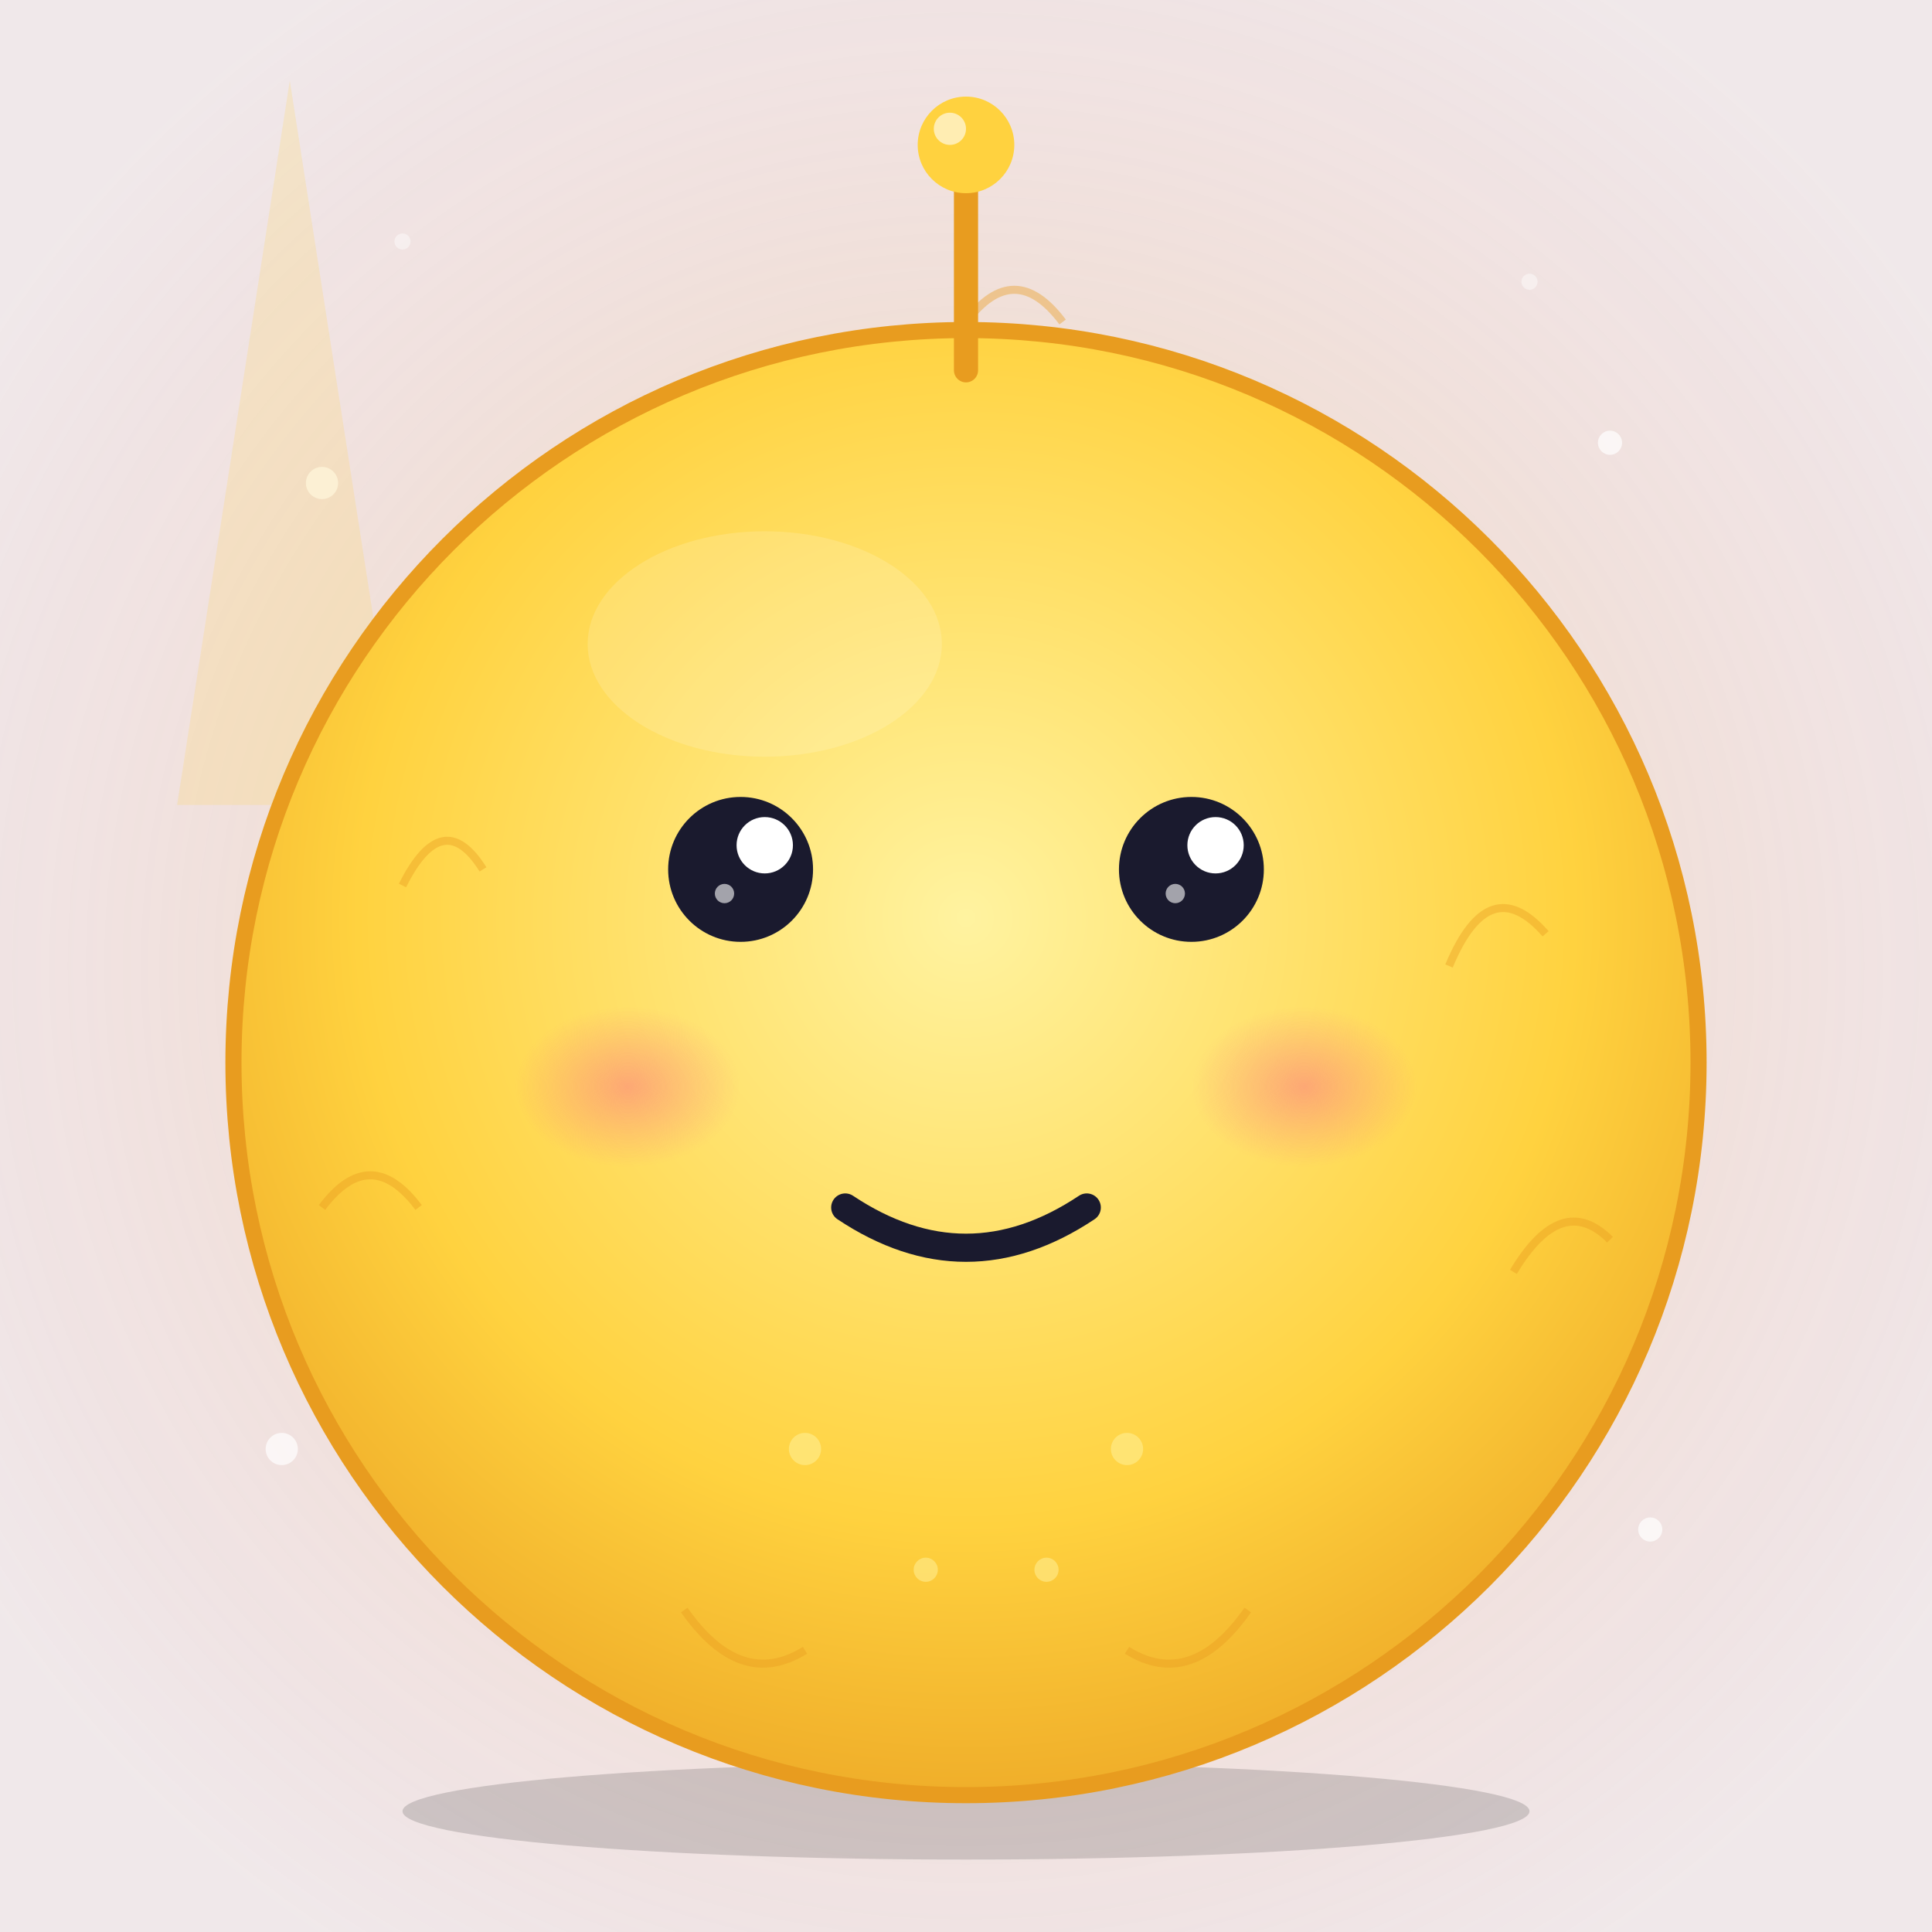
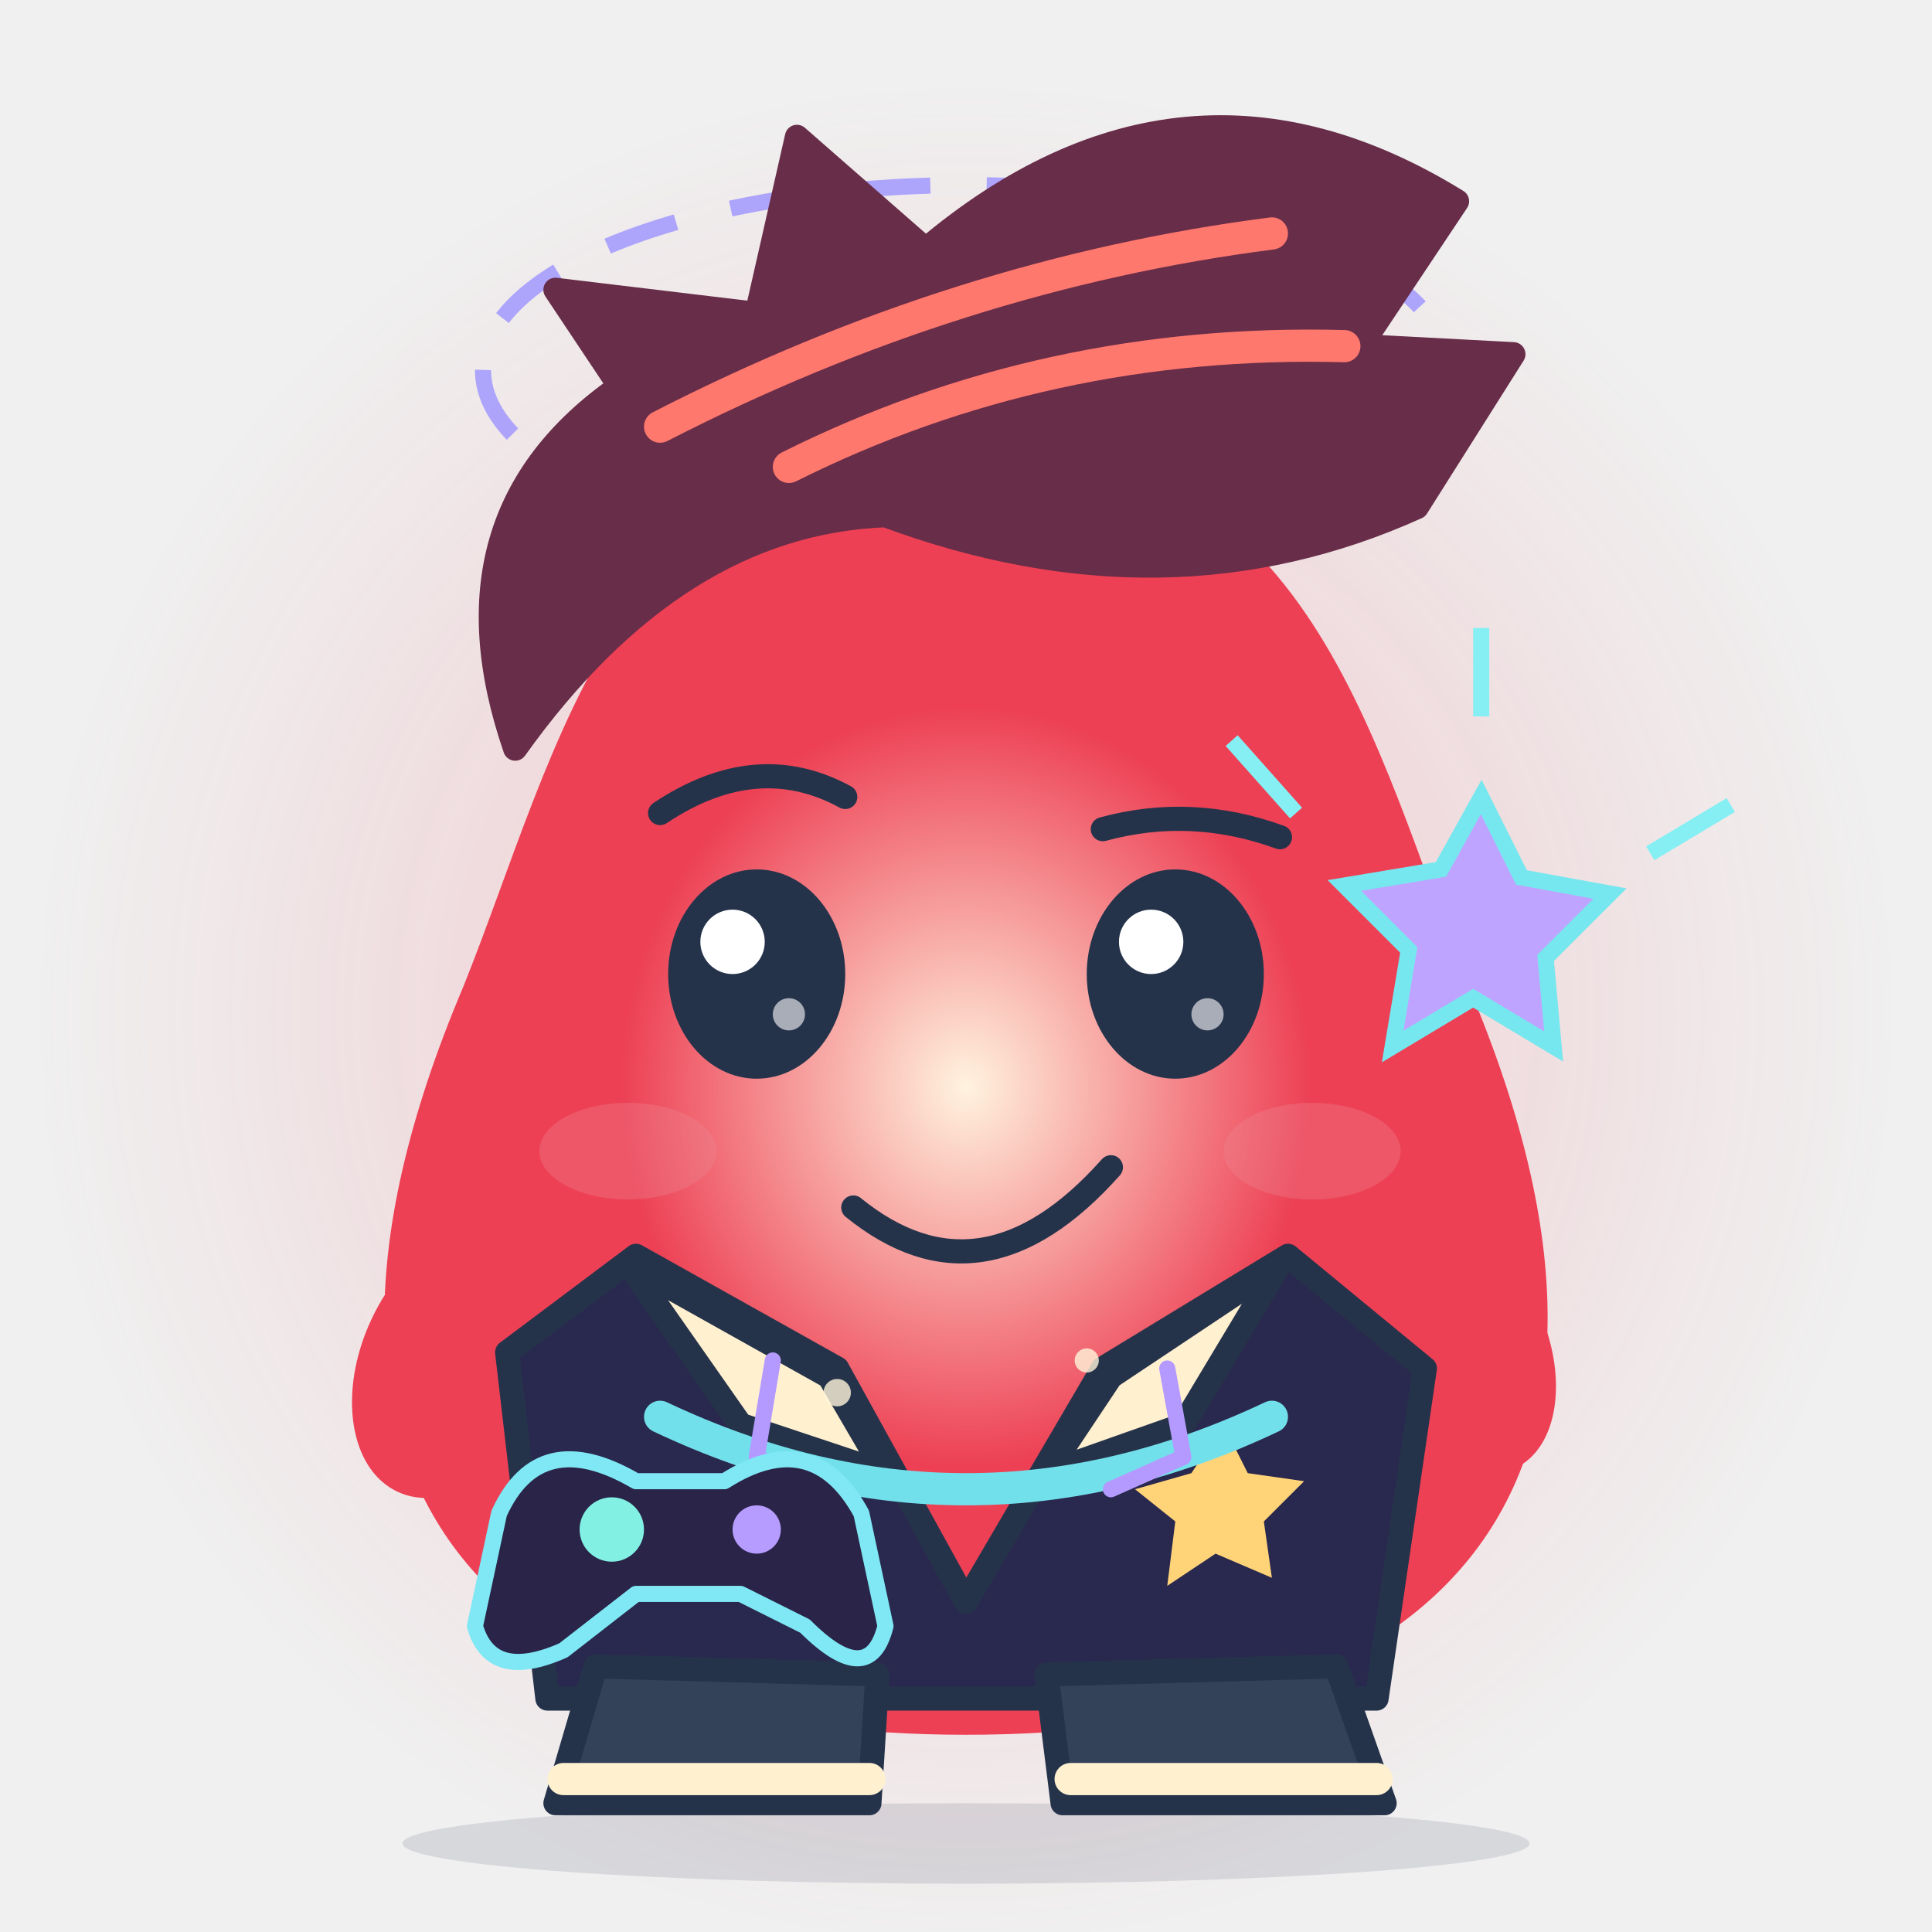
- <svg xmlns="http://www.w3.org/2000/svg" viewBox="0 0 240 240" width="240" height="240" role="img" aria-label="Lumo the Lumming (warm)">
+ <svg xmlns="http://www.w3.org/2000/svg" viewBox="0 0 240 240" width="240" height="240" role="img" aria-label="Lumo The Hyperfixation Gremlin — warm">
  <defs>
-     <radialGradient id="bg-lumo-warm" cx="50%" cy="50%" r="60%">
-       <stop offset="0%" stop-color="#ffd23f" stop-opacity="0.3" />
-       <stop offset="100%" stop-color="#ef5777" stop-opacity="0.05" />
+     <radialGradient id="body">
+       <stop stop-color="#fff3df" offset="0" />
+       <stop stop-color="#ed4054" offset=".6" />
+       <stop stop-color="#ed4054" offset="1" />
    </radialGradient>
-     <radialGradient id="fur-lumo-warm" cx="50%" cy="40%" r="70%">
-       <stop offset="0%" stop-color="#fff3a0" />
-       <stop offset="60%" stop-color="#ffd23f" />
-       <stop offset="100%" stop-color="#e89c1f" />
+     <radialGradient id="halo">
+       <stop stop-color="#ed4054" stop-opacity=".25" />
+       <stop stop-color="#ed4054" stop-opacity="0" offset="1" />
    </radialGradient>
-     <radialGradient id="cheek-lumo-warm" cx="50%" cy="50%" r="50%">
-       <stop offset="0%" stop-color="#fb7185" stop-opacity="0.5" />
-       <stop offset="100%" stop-color="#fb7185" stop-opacity="0" />
-     </radialGradient>
+     <pattern id="checker" width="16" height="16" patternUnits="userSpaceOnUse">
+       <rect width="16" height="16" fill="#fff1d9" />
+       <path d="M0 0H8V8H0ZM8 8H16V16H8Z" fill="#665087" />
+     </pattern>
  </defs>
-   <rect width="240" height="240" fill="url(#bg-lumo-warm)" />
-   <g opacity="0.7">
-     <circle cx="40" cy="60" r="2" fill="#fff" />
-     <circle cx="200" cy="55" r="1.5" fill="#fff" />
-     <circle cx="35" cy="180" r="2" fill="#fff" />
-     <circle cx="205" cy="190" r="1.5" fill="#fff" />
-     <circle cx="50" cy="30" r="1" fill="#fff" opacity="0.6" />
-     <circle cx="190" cy="35" r="1" fill="#fff" opacity="0.6" />
+   <circle cx="120" cy="126" r="115" fill="url(#halo)" />
+   <ellipse cx="120" cy="229" rx="70" ry="5" fill="#1a2440" opacity=".12" />
+   <ellipse cx="120" cy="46" rx="60" ry="23" fill="none" stroke="#9c92ff" stroke-width="2" stroke-dasharray="9 7" opacity=".8" />
+   <path d="M120 56 C162 56 169 93 181 123 C209 189 173 214 120 214 C67 214 31 189 59 123 C71 93 78 56 120 56Z" fill="url(#body)" stroke="#ed4054" stroke-width="3" stroke-linecap="round" stroke-linejoin="round" />
+   <ellipse cx="57" cy="169" rx="12" ry="18" fill="#ed4054" transform="rotate(25 57 169)" />
+   <ellipse cx="181" cy="167" rx="11" ry="17" fill="#ed4054" transform="rotate(-25 181 167)" />
+   <ellipse cx="78" cy="143" rx="11" ry="6" fill="#ed8795" opacity=".32" />
+   <ellipse cx="163" cy="143" rx="11" ry="6" fill="#ed8795" opacity=".32" />
+   <ellipse cx="94" cy="121" rx="11" ry="13" fill="#25334a" />
+   <circle cx="91" cy="117" r="4" fill="#fff" />
+   <circle cx="98" cy="126" r="2" fill="#fff" opacity=".6" />
+   <ellipse cx="146" cy="121" rx="11" ry="13" fill="#25334a" />
+   <circle cx="143" cy="117" r="4" fill="#fff" />
+   <circle cx="150" cy="126" r="2" fill="#fff" opacity=".6" />
+   <path d="M82 101 Q94 93 105 99 M137 103 Q148 100 159 104" fill="none" stroke="#25334a" stroke-width="3" stroke-linecap="round" stroke-linejoin="round" />
+   <path d="M106 150 Q122 163 138 145" fill="none" stroke="#25334a" stroke-width="3" stroke-linecap="round" stroke-linejoin="round" />
+   <path d="M63 168 L79 156 L104 170 L120 199 L137 170 L160 156 L177 170 L171 211 L68 211Z" fill="#29284e" stroke="#25334a" stroke-width="3" stroke-linecap="round" stroke-linejoin="round" />
+   <path d="M78 157 L103 171 L110 183 L92 177Z" fill="#fff0d0" stroke="#25334a" stroke-width="3" stroke-linecap="round" stroke-linejoin="round" />
+   <path d="M159 157 L138 171 L130 183 L147 177Z" fill="#fff0d0" stroke="#25334a" stroke-width="3" stroke-linecap="round" stroke-linejoin="round" />
+   <path d="M152 177 L155 183 L162 184 L157 189 L158 196 L151 193 L145 197 L146 189 L141 185 L148 183Z" fill="#ffd378" stroke="none" stroke-width="3" stroke-linecap="round" stroke-linejoin="round" />
+   <path d="M74 207 L69 224 L108 224 L109 208Z" fill="#334159" stroke="#25334a" stroke-width="3" stroke-linecap="round" stroke-linejoin="round" />
+   <path d="M130 208 L132 224 L172 224 L166 207Z" fill="#334159" stroke="#25334a" stroke-width="3" stroke-linecap="round" stroke-linejoin="round" />
+   <path d="M70 221H108 M133 221H171" fill="none" stroke="#fff0d0" stroke-width="4" stroke-linecap="round" stroke-linejoin="round" />
+   <path d="M64 93 Q54 64 77 48 L69 36 L94 39 L99 17 L115 31 Q147 4 181 25 L169 43 L188 44 L176 63 Q145 77 110 64 Q84 65 64 93Z" fill="#682d48" stroke="#682d48" stroke-width="3" stroke-linecap="round" stroke-linejoin="round" />
+   <path d="M82 53 Q119 34 158 29 M98 58 Q130 42 167 43" fill="none" stroke="#ff786e" stroke-width="4" stroke-linecap="round" stroke-linejoin="round" />
+   <path d="M82 176 Q120 194 158 176" fill="none" stroke="#72e0eb" stroke-width="4" stroke-linecap="round" stroke-linejoin="round" />
+   <path d="M96 169 L94 181 L104 186 M145 170 L147 181 L138 185" fill="none" stroke="#b49aff" stroke-width="2" stroke-linecap="round" stroke-linejoin="round" />
+   <path d="M62 188 Q67 177 79 184 L90 184 Q101 177 107 188 L110 202 Q108 210 100 202 L92 198 L79 198 L70 205 Q61 209 59 202Z" fill="#292448" stroke="#80e8f4" stroke-width="2" stroke-linecap="round" stroke-linejoin="round" />
+   <circle cx="76" cy="190" r="4" fill="#83f0e4" />
+   <circle cx="94" cy="190" r="3" fill="#b79cff" />
+   <path d="M184 99l5 10 11 2-8 8 1 11-10-6-10 6 2-12-8-8 12-2z" fill="#bfa4ff" stroke="#76e7ee" stroke-width="2" />
+   <path d="M184 89V78 M205 106L215 100 M161 101L153 92" stroke="#85eff4" stroke-width="2" />
+   <g fill="#fff5da" opacity=".8">
+     <circle cx="104" cy="173" r="1.7" />
+     <circle cx="135" cy="169" r="1.5" />
  </g>
-   <g fill="#ffd23f" opacity="0.6">
-     <path d="M22,100 L36,10 L50,100 Z" opacity="0.3" />
-   </g>
-   <ellipse cx="120" cy="225" rx="70" ry="6" fill="#000" opacity="0.15" />
-   <circle cx="120" cy="132" r="91" fill="url(#fur-lumo-warm)" stroke="#e89c1f" stroke-width="2" />
-   <g opacity="0.4" stroke="#e89c1f" stroke-width="1" fill="none">
-     <path d="M50,110 Q55,100 60,108" />
-     <path d="M180,120 Q185,108 192,116" />
-     <path d="M40,150 Q46,142 52,150" />
-     <path d="M188,158 Q194,148 200,154" />
-     <path d="M120,40 Q126,32 132,40" />
-     <path d="M85,200 Q92,210 100,205" />
-     <path d="M155,200 Q148,210 140,205" />
-   </g>
-   <line x1="120" y1="46" x2="120" y2="22" stroke="#e89c1f" stroke-width="3" stroke-linecap="round" />
-   <circle cx="120" cy="18" r="6" fill="#ffd23f" />
-   <circle cx="118" cy="16" r="2" fill="#fff" opacity="0.6" />
-   <ellipse cx="78" cy="135" rx="14" ry="10" fill="url(#cheek-lumo-warm)" />
-   <ellipse cx="162" cy="135" rx="14" ry="10" fill="url(#cheek-lumo-warm)" />
-   <circle cx="92" cy="108" r="9" fill="#1a1a2e" />
-   <circle cx="148" cy="108" r="9" fill="#1a1a2e" />
-   <circle cx="95" cy="105" r="3.5" fill="#fff" />
-   <circle cx="151" cy="105" r="3.5" fill="#fff" />
-   <circle cx="90" cy="111" r="1.2" fill="#fff" opacity="0.6" />
-   <circle cx="146" cy="111" r="1.2" fill="#fff" opacity="0.6" />
-   <path d="M105,150 Q120,160 135,150" stroke="#1a1a2e" stroke-width="3.5" fill="none" stroke-linecap="round" />
-   <g opacity="0.5" fill="#fff3a0">
-     <circle cx="100" cy="180" r="2" />
-     <circle cx="140" cy="180" r="2" />
-     <circle cx="115" cy="195" r="1.5" />
-     <circle cx="130" cy="195" r="1.5" />
-   </g>
-   <ellipse cx="95" cy="80" rx="22" ry="14" fill="#fff" opacity="0.15" />
</svg>
